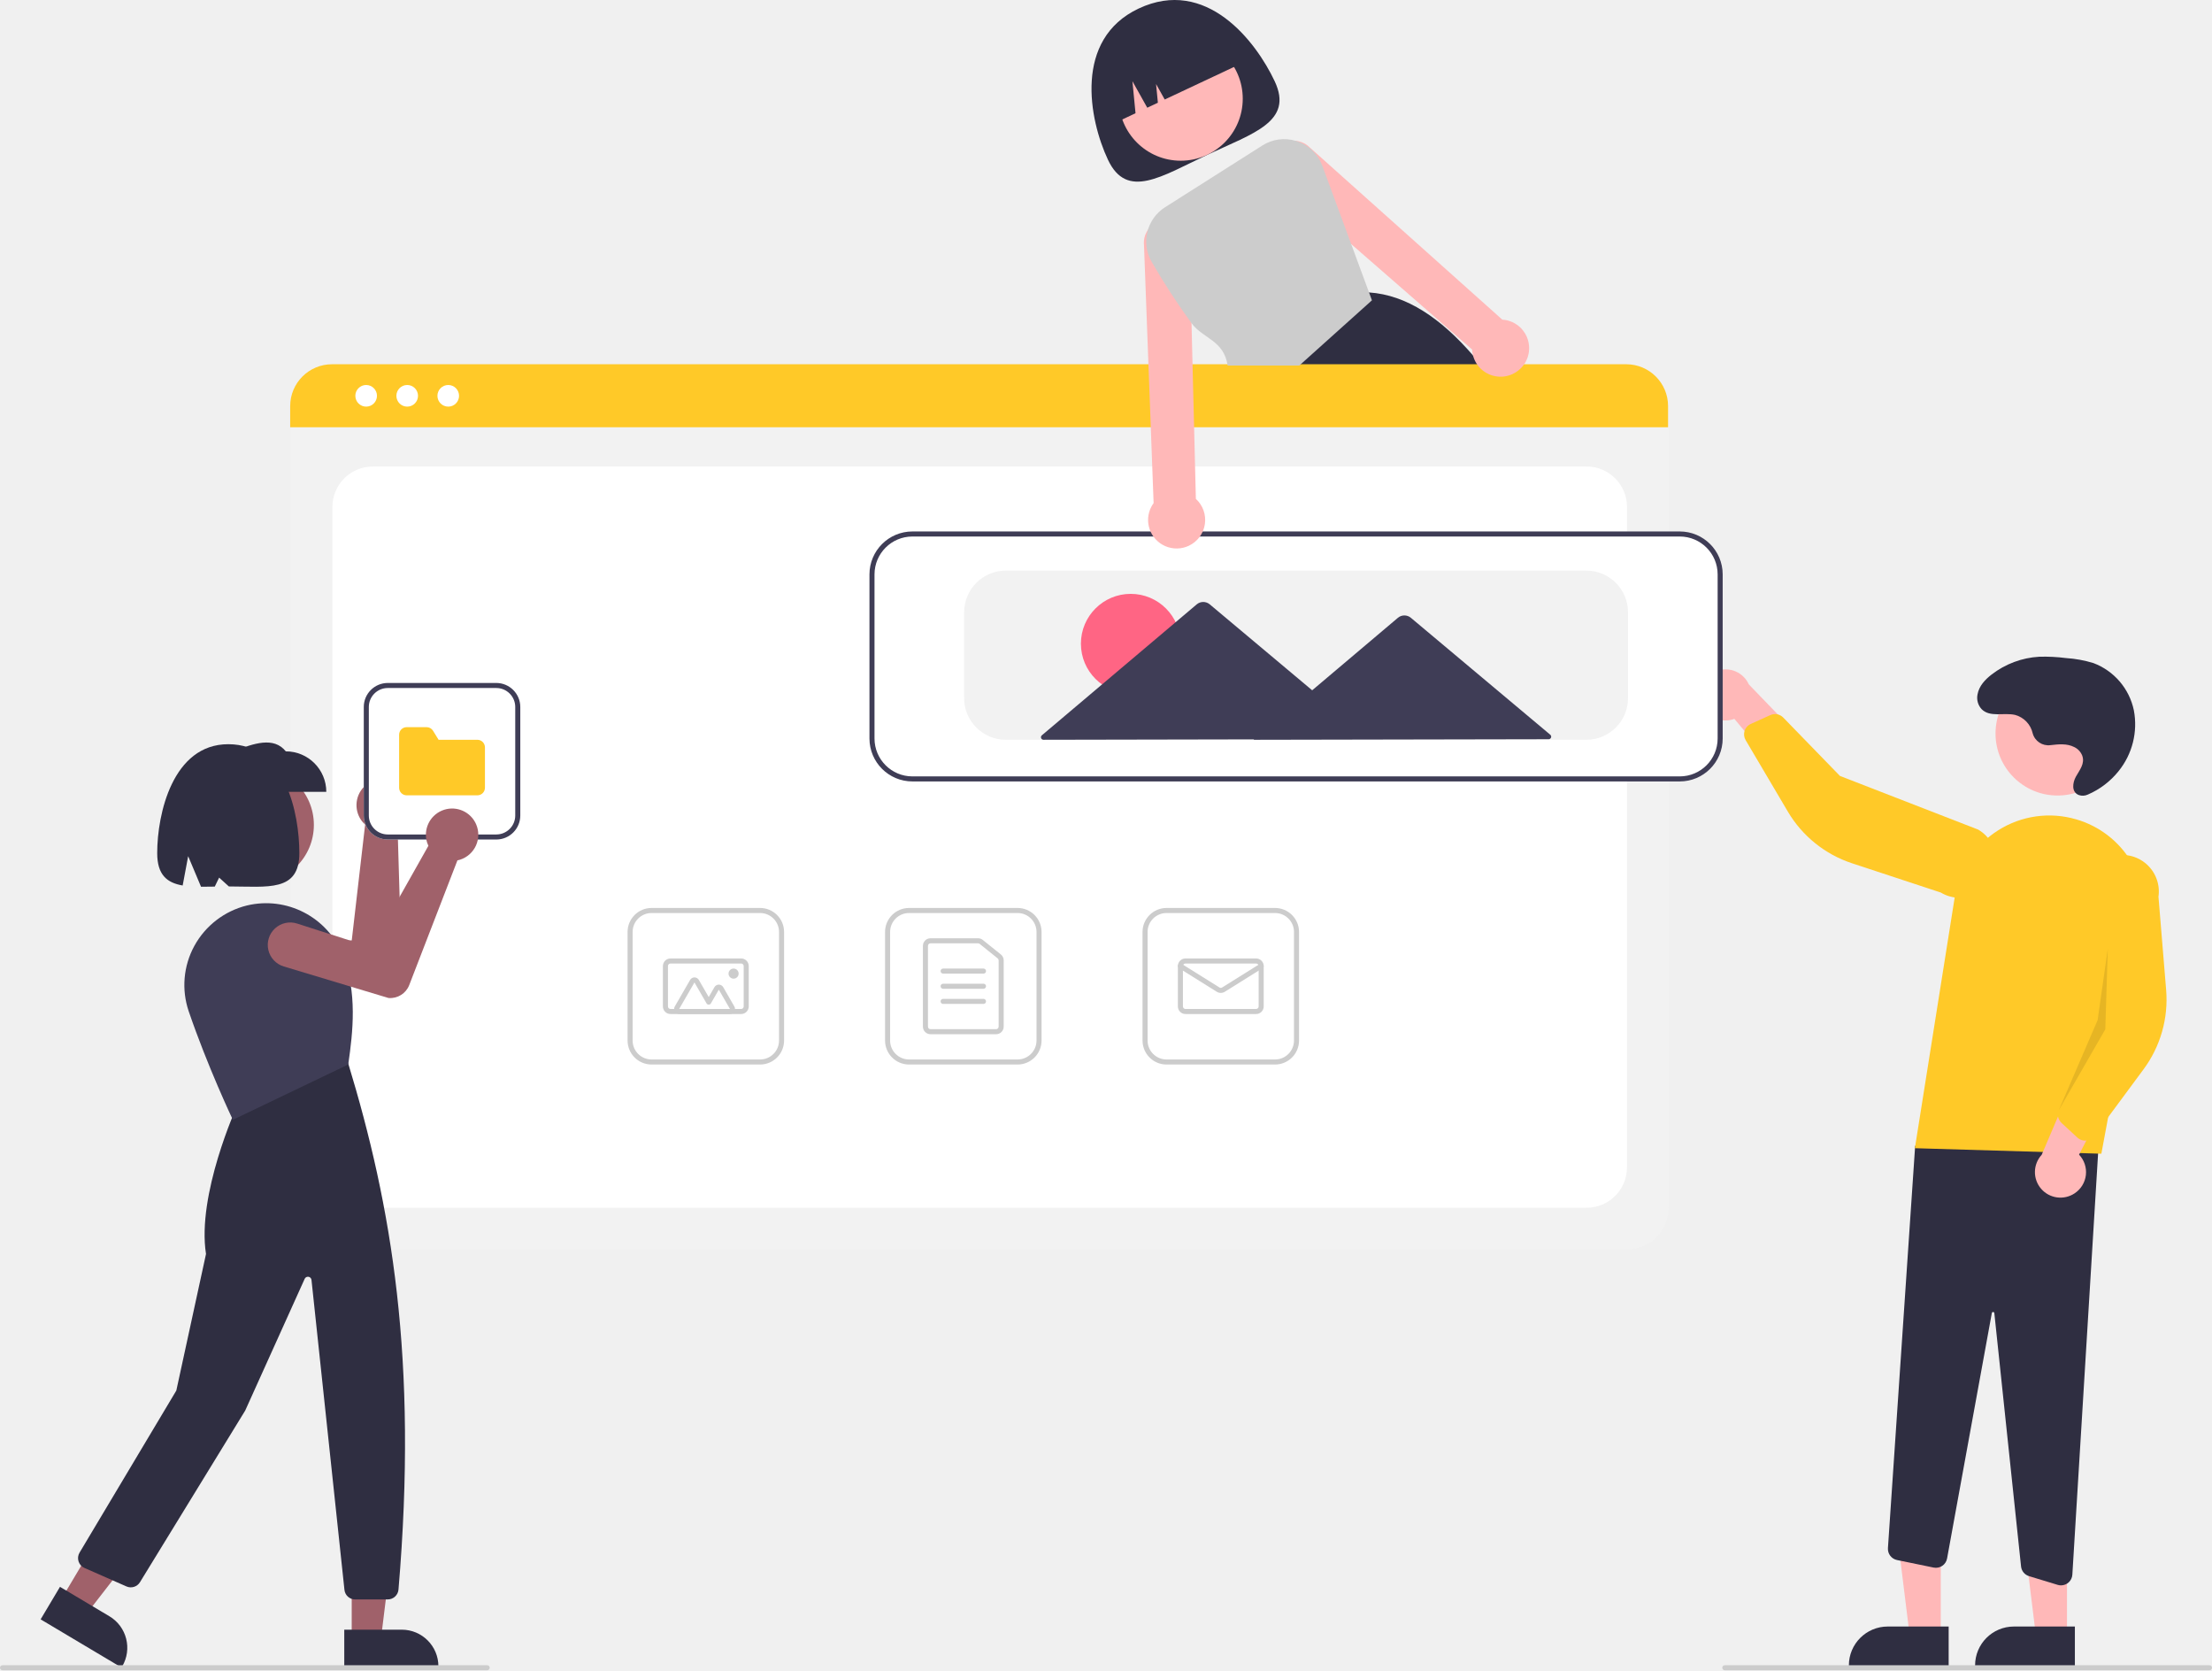
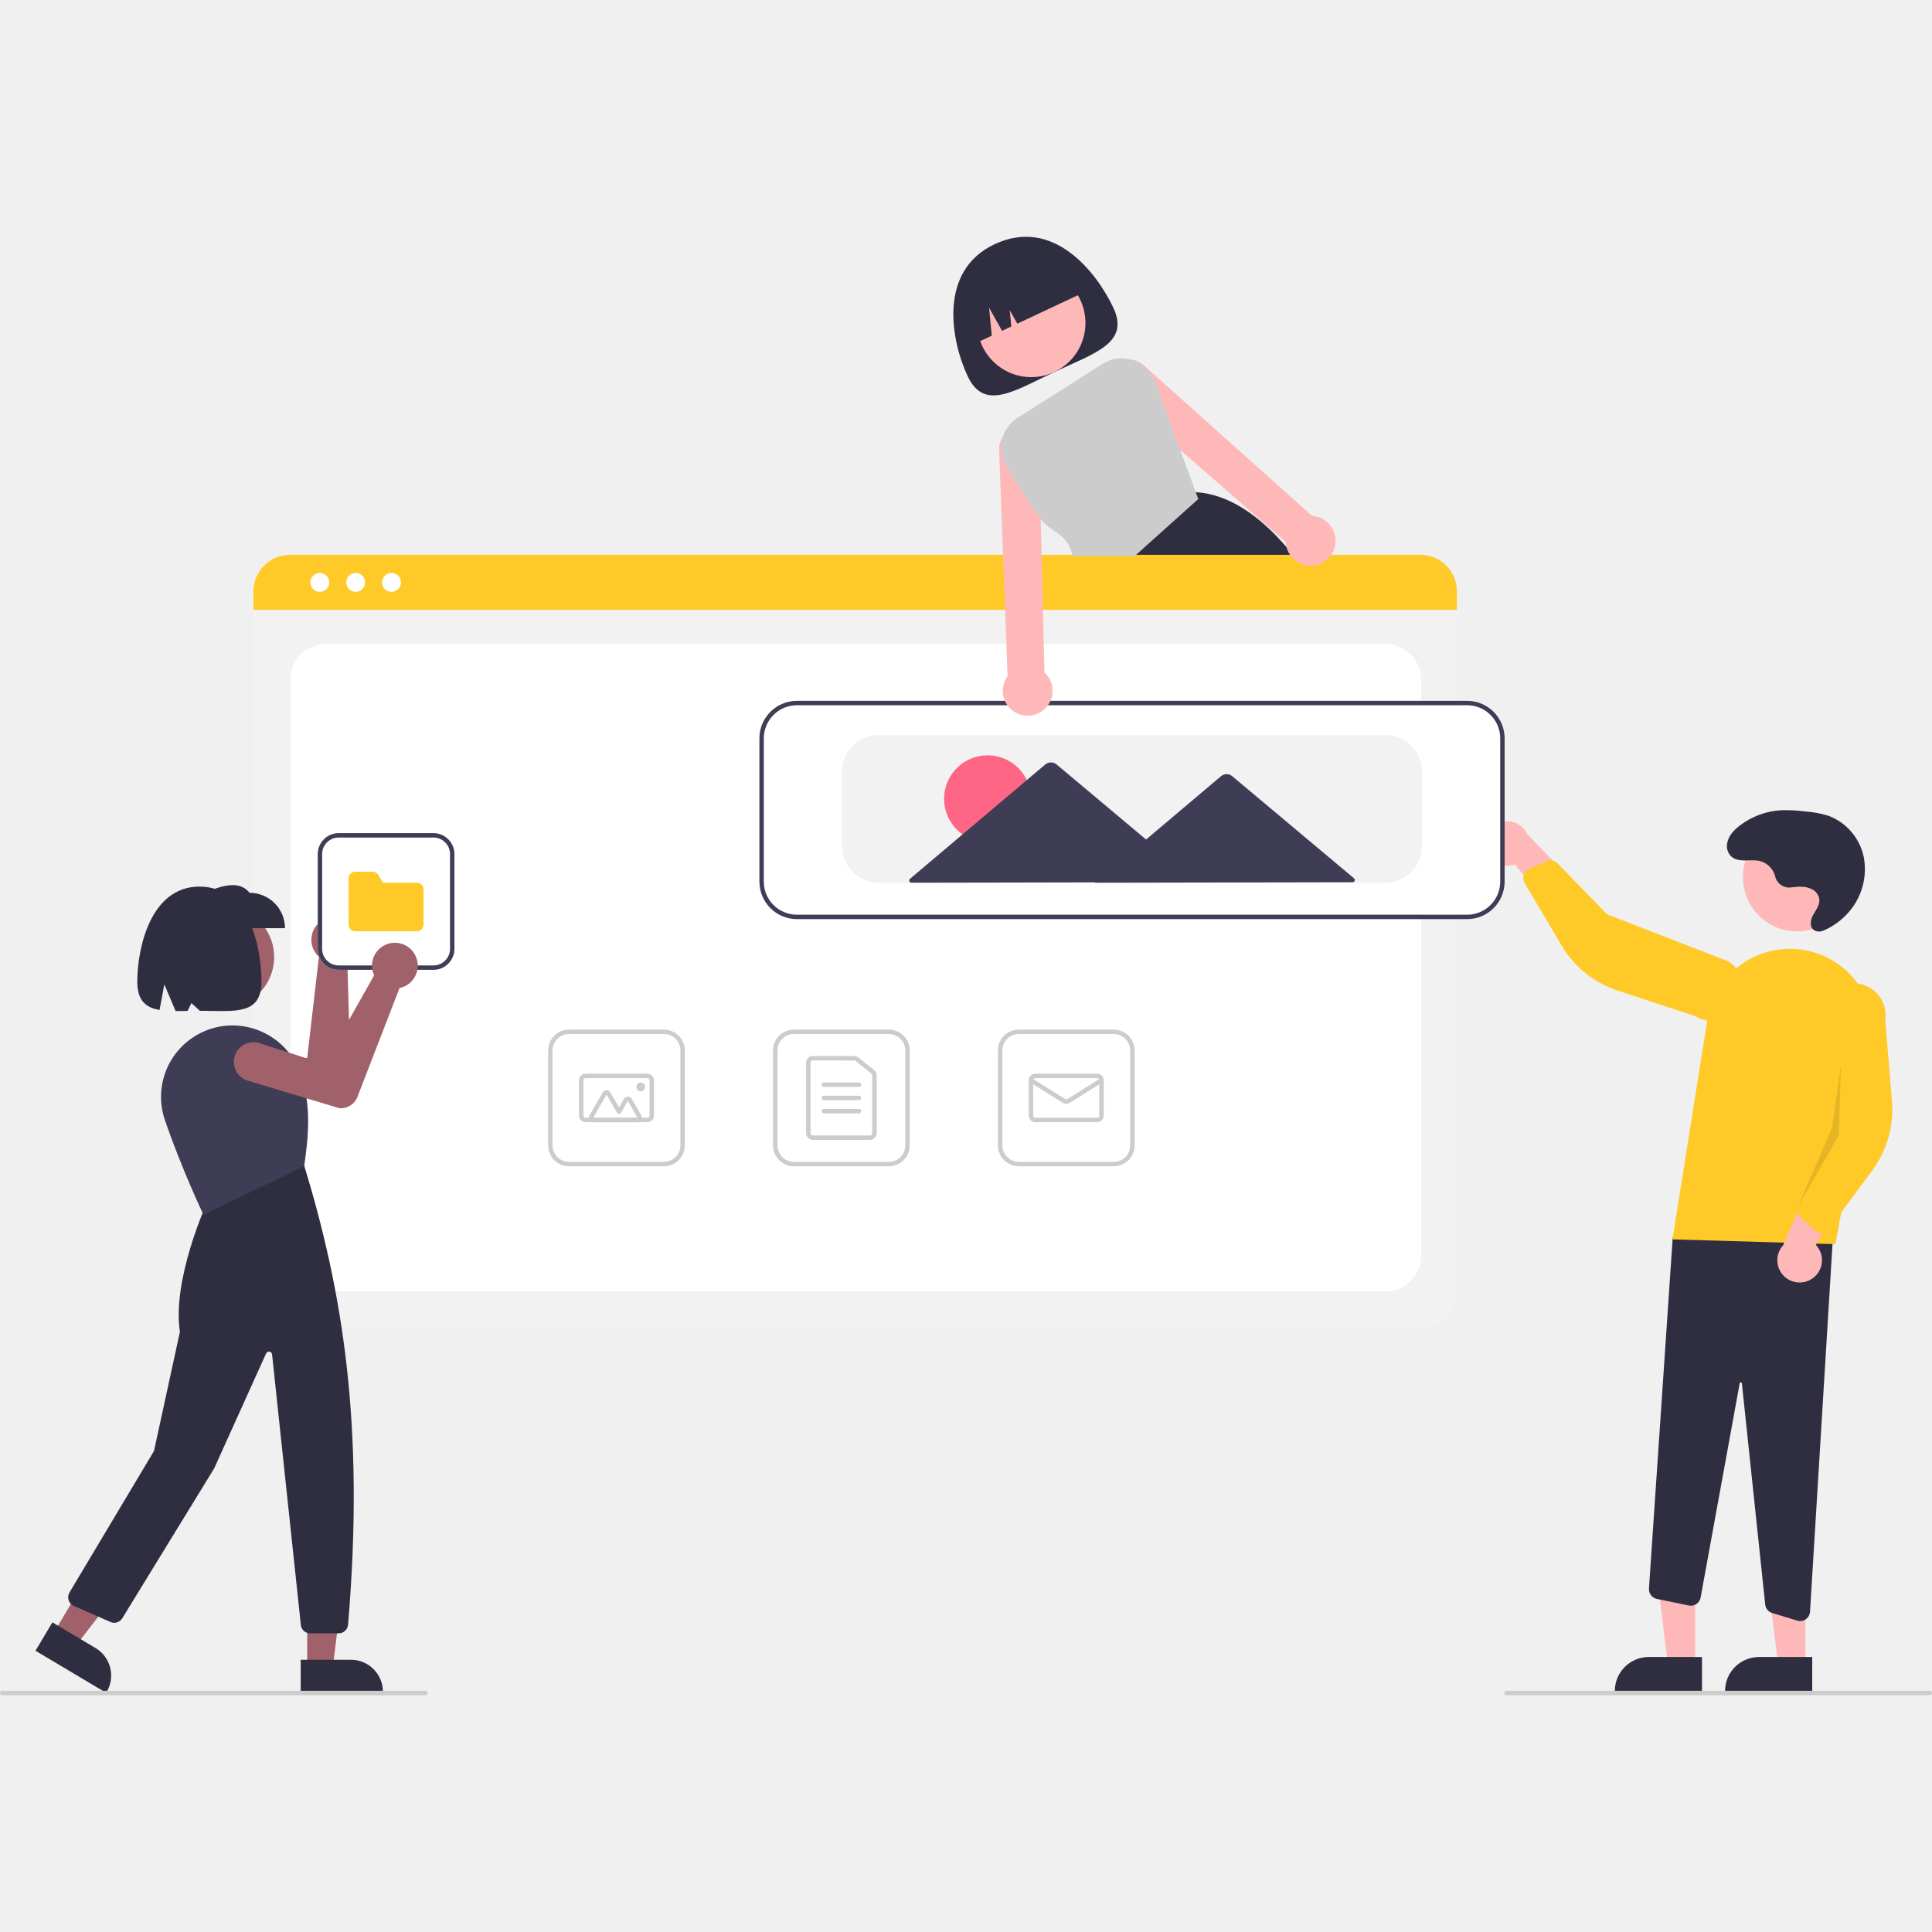
- <svg xmlns="http://www.w3.org/2000/svg" id="a27520da-4319-485c-96d7-e776d7397e13" data-name="Layer 1" width="876.272" height="661.473" viewBox="0 0 876.272 661.473">
+ <svg xmlns="http://www.w3.org/2000/svg" id="a27520da-4319-485c-96d7-e776d7397e13" data-name="Layer 1" width="500" height="500" viewBox="0 0 876.272 661.473">
  <path d="M685.834,138.655c7.516,15.995-8.411,20.526-26.655,29.099s-31.898,17.942-39.414,1.947-13.615-47.743,12.195-59.871C658.66,97.284,678.318,122.659,685.834,138.655Z" transform="translate(-180.8642 -106.4605)" fill="#2f2e41" />
  <circle cx="467.746" cy="39.089" r="24.561" fill="#ffb8b8" />
  <path d="M770.29,254.473c-.85-1.11-1.7-2.2-2.56-3.26q-1.665-2.07-3.35-4.01c-12.73-14.69-26.27-23.94-41.18-24.93h-.02l-.22-.02-29.71,28.96-10.1,9.84.22.54,5.45,13.57h95.49A234.834,234.834,0,0,0,770.29,254.473Z" transform="translate(-180.8642 -106.4605)" fill="#2f2e41" />
  <path d="M621.902,155.438l0,0,8.792-4.131-1.225-12.683,5.879,10.496,4.202-1.975-.714-7.399,3.43,6.123,31.224-14.673,0,0a26,26,0,0,0-34.589-12.474l-4.525,2.126A26,26,0,0,0,621.902,155.438Z" transform="translate(-180.8642 -106.4605)" fill="#2f2e41" />
  <path d="M825.39,601.261H312.552a16.519,16.519,0,0,1-16.5-16.5V276.607a12.102,12.102,0,0,1,12.088-12.088H829.593a12.311,12.311,0,0,1,12.297,12.297V584.761A16.519,16.519,0,0,1,825.39,601.261Z" transform="translate(-180.8642 -106.4605)" fill="#f2f2f2" />
  <path d="M328.552,584.761h480.839a16,16,0,0,0,16-16V307.213a16,16,0,0,0-16-16H328.552a16,16,0,0,0-16,16V568.761A16,16,0,0,0,328.552,584.761Z" transform="translate(-180.8642 -106.4605)" fill="#fff" />
  <path d="M841.66,275.663H295.82v-8.4a16.574,16.574,0,0,1,16.56-16.55H825.1a16.574,16.574,0,0,1,16.56,16.55Z" transform="translate(-180.8642 -106.4605)" fill="#ffc928" />
  <circle cx="145.051" cy="156.752" r="4.283" fill="#fff" />
  <circle cx="161.31" cy="156.752" r="4.283" fill="#fff" />
  <circle cx="177.569" cy="156.752" r="4.283" fill="#fff" />
  <path d="M583.974,528.04h-43a9.511,9.511,0,0,1-9.5-9.5v-43a9.511,9.511,0,0,1,9.5-9.5h43a9.511,9.511,0,0,1,9.5,9.5v43A9.511,9.511,0,0,1,583.974,528.04Zm-43-60a7.508,7.508,0,0,0-7.5,7.5v43a7.508,7.508,0,0,0,7.5,7.5h43a7.508,7.508,0,0,0,7.5-7.5v-43a7.508,7.508,0,0,0-7.5-7.5Z" transform="translate(-180.8642 -106.4605)" fill="#ccc" />
  <path d="M575.474,516.04h-26a3.003,3.003,0,0,1-3-3v-32a3.003,3.003,0,0,1,3-3h18.839a3.007,3.007,0,0,1,1.879.662l7.16,5.754a2.984,2.984,0,0,1,1.121,2.338v26.246A3.003,3.003,0,0,1,575.474,516.04Zm-26-36a1.001,1.001,0,0,0-1,1v32a1.001,1.001,0,0,0,1,1h26a1.001,1.001,0,0,0,1-1v-26.246a.995.995,0,0,0-.374-.779l-7.161-5.754a1.002,1.002,0,0,0-.626-.22Z" transform="translate(-180.8642 -106.4605)" fill="#ccc" />
  <path d="M570.474,492.04h-16a1,1,0,0,1,0-2h16a1,1,0,0,1,0,2Z" transform="translate(-180.8642 -106.4605)" fill="#ccc" />
  <path d="M570.474,498.04h-16a1,1,0,0,1,0-2h16a1,1,0,0,1,0,2Z" transform="translate(-180.8642 -106.4605)" fill="#ccc" />
  <path d="M570.474,504.04h-16a1,1,0,0,1,0-2h16a1,1,0,0,1,0,2Z" transform="translate(-180.8642 -106.4605)" fill="#ccc" />
  <path d="M685.974,528.04h-43a9.511,9.511,0,0,1-9.5-9.5v-43a9.511,9.511,0,0,1,9.5-9.5h43a9.511,9.511,0,0,1,9.5,9.5v43A9.511,9.511,0,0,1,685.974,528.04Zm-43-60a7.508,7.508,0,0,0-7.5,7.5v43a7.508,7.508,0,0,0,7.5,7.5h43a7.508,7.508,0,0,0,7.5-7.5v-43a7.508,7.508,0,0,0-7.5-7.5Z" transform="translate(-180.8642 -106.4605)" fill="#ccc" />
  <path d="M678.474,508.04h-28a3.003,3.003,0,0,1-3-3v-16a3.003,3.003,0,0,1,3-3h28a3.003,3.003,0,0,1,3,3v16A3.003,3.003,0,0,1,678.474,508.04Zm-28-20a1.001,1.001,0,0,0-1,1v16a1.001,1.001,0,0,0,1,1h28a1.001,1.001,0,0,0,1-1v-16a1.001,1.001,0,0,0-1-1Z" transform="translate(-180.8642 -106.4605)" fill="#ccc" />
  <path d="M664.474,499.678a3.003,3.003,0,0,1-1.59-.453l-14.94-9.337a1,1,0,0,1,1.061-1.696l14.94,9.337a1.006,1.006,0,0,0,1.06,0l14.939-9.337a1,1,0,0,1,1.061,1.696l-14.939,9.337A3.004,3.004,0,0,1,664.474,499.678Z" transform="translate(-180.8642 -106.4605)" fill="#ccc" />
  <path d="M481.974,528.04h-43a9.511,9.511,0,0,1-9.5-9.5v-43a9.511,9.511,0,0,1,9.5-9.5h43a9.511,9.511,0,0,1,9.5,9.5v43A9.511,9.511,0,0,1,481.974,528.04Zm-43-60a7.508,7.508,0,0,0-7.5,7.5v43a7.508,7.508,0,0,0,7.5,7.5h43a7.508,7.508,0,0,0,7.5-7.5v-43a7.508,7.508,0,0,0-7.5-7.5Z" transform="translate(-180.8642 -106.4605)" fill="#ccc" />
  <path d="M474.474,508.04h-28a3.003,3.003,0,0,1-3-3v-16a3.003,3.003,0,0,1,3-3h28a3.003,3.003,0,0,1,3,3v16A3.003,3.003,0,0,1,474.474,508.04Zm-28-20a1.001,1.001,0,0,0-1,1v16a1.001,1.001,0,0,0,1,1h28a1.001,1.001,0,0,0,1-1v-16a1.001,1.001,0,0,0-1-1Z" transform="translate(-180.8642 -106.4605)" fill="#ccc" />
  <path d="M470.036,508.04h-20.124a2,2,0,0,1-1.732-3l6.062-10.5a2,2,0,0,1,3.464,0l3.915,6.781,2.268-3.929a2,2,0,0,1,3.464,0l4.415,7.647a2,2,0,0,1-1.732,3Zm0-2h0l-4.415-7.647-3.134,5.429a1.0 1,0,0,1-.866.5h0a1.0 1,0,0,1-.866-.5l-4.781-8.281-6.062,10.5Z" transform="translate(-180.8642 -106.4605)" fill="#ccc" />
  <circle cx="290.61" cy="385.579" r="2" fill="#ccc" />
  <polygon points="768.825 648.15 756.565 648.149 750.733 600.861 768.827 600.862 768.825 648.15" fill="#ffb8b8" />
  <path d="M952.816,766.494l-39.531-.001v-.5a15.386,15.386,0,0,1,15.386-15.386h.001l24.144.001Z" transform="translate(-180.8642 -106.4605)" fill="#2f2e41" />
  <polygon points="818.825 648.15 806.565 648.149 800.733 600.861 818.827 600.862 818.825 648.15" fill="#ffb8b8" />
  <path d="M1002.816,766.494l-39.531-.001v-.5a15.386,15.386,0,0,1,15.386-15.386h.001l24.144.001Z" transform="translate(-180.8642 -106.4605)" fill="#2f2e41" />
  <path d="M996.014,734.111l-11.354-3.454a4.493,4.493,0,0,1-3.166-3.833L970.908,626.498a.48.48,0,0,0-.479-.447.469.469,0,0,0-.51.409l-17.731,97.199a4.5,4.5,0,0,1-5.335,3.6L932.342,724.269a4.516,4.516,0,0,1-3.582-4.712l10.785-159.312,73.138-7.892-10.868,177.727a4.505,4.505,0,0,1-4.484,4.228A4.526,4.526,0,0,1,996.014,734.111Z" transform="translate(-180.8642 -106.4605)" fill="#2f2e41" />
  <circle cx="815.08" cy="290.487" r="24.561" fill="#ffb8b8" />
  <path d="M939.433,561.18l15.858-99.851a37.857,37.857,0,0,1,48.005-30.399h0a37.743,37.743,0,0,1,26.601,43.262l-16.591,89.172Z" transform="translate(-180.8642 -106.4605)" fill="#ffc928" />
  <path d="M1002.725,579.046a10.056,10.056,0,0,0,1.747-15.32l16.396-31.751-18.465,1.97-12.739,29.849a10.11,10.11,0,0,0,13.061,15.251Z" transform="translate(-180.8642 -106.4605)" fill="#ffb8b8" />
  <path d="M1006.236,558.126a4.506,4.506,0,0,1-2.426-1.151l-6.273-5.797a4.515,4.515,0,0,1-1.092-5.054l12.537-29.718-1.779-58.72a14.497,14.497,0,1,1,28.727,3.919l3.041,36.912a46.373,46.373,0,0,1-8.938,31.397l-19.552,26.432a4.505,4.505,0,0,1-3.195,1.804A4.455,4.455,0,0,1,1006.236,558.126Z" transform="translate(-180.8642 -106.4605)" fill="#ffc928" />
  <path d="M854.505,383.566a10.056,10.056,0,0,0,13.426,7.582l22.846,27.478,5.385-17.772-22.52-23.369a10.11,10.11,0,0,0-19.137,6.081Z" transform="translate(-180.8642 -106.4605)" fill="#ffb8b8" />
  <path d="M872.401,394.955a4.506,4.506,0,0,1,2.006-1.786l7.784-3.517a4.515,4.515,0,0,1,5.08.965l22.478,23.132,54.766,21.257a14.497,14.497,0,1,1-14.809,24.926l-35.177-11.592a46.374,46.374,0,0,1-25.427-20.472l-16.717-28.31a4.505,4.505,0,0,1-.415-3.646A4.454,4.454,0,0,1,872.401,394.955Z" transform="translate(-180.8642 -106.4605)" fill="#ffc928" />
  <polygon points="835.002 375.652 834.002 407.652 815.58 439.663 830.962 403.99 835.002 375.652" opacity="0.1" />
  <path d="M993.13,401.563a6.423,6.423,0,0,1-7.031-4.702,9.764,9.764,0,0,0-6.951-7.274c-4.505-1.029-10.012,1.091-13.314-2.322a6.637,6.637,0,0,1-1.575-5.842c.608-3.317,2.981-5.823,5.563-7.827a34.062,34.062,0,0,1,18.866-7.051,67.677,67.677,0,0,1,10.621.528,47.009,47.009,0,0,1,10.864,1.985,25.576,25.576,0,0,1,16.002,18.68,29.528,29.528,0,0,1-6.057,24.13,31.702,31.702,0,0,1-12.161,9.259,4.744,4.744,0,0,1-3.606.183c-2.957-1.176-2.474-4.839-1.126-7.283,1.443-2.615,3.663-5.146,2.503-8.329a6.302,6.302,0,0,0-3.127-3.366c-2.94-1.499-6.228-1.145-9.389-.78Z" transform="translate(-180.8642 -106.4605)" fill="#2f2e41" />
  <path d="M846.297,415.433h-304a16.519,16.519,0,0,1-16.5-16.5v-65a16.519,16.519,0,0,1,16.5-16.5h304a16.519,16.519,0,0,1,16.5,16.5v65A16.519,16.519,0,0,1,846.297,415.433Z" transform="translate(-180.8642 -106.4605)" fill="#fff" />
  <path d="M846.297,415.933h-304a17.019,17.019,0,0,1-17-17v-65a17.019,17.019,0,0,1,17-17h304a17.019,17.019,0,0,1,17,17v65A17.019,17.019,0,0,1,846.297,415.933Zm-304-97a15.017,15.017,0,0,0-15,15v65a15.017,15.017,0,0,0,15,15h304a15.017,15.017,0,0,0,15-15v-65a15.017,15.017,0,0,0-15-15Z" transform="translate(-180.8642 -106.4605)" fill="#3f3d56" />
  <path d="M809.297,399.433h-230a16.519,16.519,0,0,1-16.5-16.5v-34a16.519,16.519,0,0,1,16.5-16.5h230a16.519,16.519,0,0,1,16.5,16.5v34A16.519,16.519,0,0,1,809.297,399.433Z" transform="translate(-180.8642 -106.4605)" fill="#f2f2f2" />
  <circle cx="447.928" cy="254.915" r="19.732" fill="#ff6584" />
  <path d="M795.004,397.442l-27.853-23.36-27.372-22.956a4,4,0,0,0-5.153.01l-27.283,23.062-6.664,5.633-10.048-8.427-30.537-25.611a4,4,0,0,0-5.152.01l-30.438,25.728-30.917,26.133a1.0 1,0,0,0,.647,1.764l63.387-.122,20.064-.039-.196.166,59.808-.115,57.067-.11A1.0 1,0,0,0,795.004,397.442Z" transform="translate(-180.8642 -106.4605)" fill="#3f3d56" />
  <path d="M1056.136,767.933h-192a1,1,0,0,1,0-2h192a1,1,0,0,1,0,2Z" transform="translate(-180.8642 -106.4605)" fill="#ccc" />
  <path d="M784.92,238.373a11.221,11.221,0,0,0-7.25-5.1,10.301,10.301,0,0,0-1.66-.21l-76.19-68.12a9.015,9.015,0,0,0-5.63-2.69,7.67,7.67,0,0,0-1.27-.04,9.055,9.055,0,0,0-5.96,15.48l29.17,25.43,47.9,41.75a11.916,11.916,0,0,0,.35,2.33,11.266,11.266,0,0,0,9.67,8.37,11.092,11.092,0,0,0,6.05-1,11.407,11.407,0,0,0,3.88-2.97c.11-.13.21-.25.31-.39a11.293,11.293,0,0,0,.63-12.84Z" transform="translate(-180.8642 -106.4605)" fill="#ffb8b8" />
  <path d="M654.6,304.023l-.71-28.86-.6-23.95-.41-16.76-.81-32.67a9.046,9.046,0,0,0-15.71-5.25,6.923,6.923,0,0,0-.75.96,8.936,8.936,0,0,0-1.56,6.05l1.78,47.67.89,23.95,1.14,30.55a12.047,12.047,0,0,0-.89,1.41,11.248,11.248,0,0,0-.71,8.84,11.311,11.311,0,0,0,15.56,6.63,11.301,11.301,0,0,0,2.78-18.57Z" transform="translate(-180.8642 -106.4605)" fill="#ffb8b8" />
  <path d="M723.201,222.273l-7.07-19.15-11.44-31.02a16.006,16.006,0,0,0-9.95-9.68c-.18-.06-.37-.12-.55-.17a15.984,15.984,0,0,0-13.24,1.82l-38.53,24.44a16.093,16.093,0,0,0-5.27,21.75,276.323,276.323,0,0,0,15.73,24.19c4.49,6.11,12.85,6.76,14.3,16.76h28.41l28.76-25.82Z" transform="translate(-180.8642 -106.4605)" fill="#ccc" />
  <circle cx="101.165" cy="326.682" r="23.172" fill="#a0616a" />
  <path d="M338.916,417.193q.343.273.664.578a10.38,10.38,0,0,1-.417,15.484,9.722,9.722,0,0,1-.814.613l1.568,52.945a8.061,8.061,0,0,1-5.545,7.867l-.096.021-42.989,4.578a8.899,8.899,0,1,1-1.722-17.713l30.644-2.699,5.3-45.851a9.876,9.876,0,0,1-.972-.99,10.38,10.38,0,0,1,14.378-14.833Z" transform="translate(-180.8642 -106.4605)" fill="#a0616a" />
  <polygon points="139.328 649.174 150.895 649.174 156.397 604.561 139.326 604.561 139.328 649.174" fill="#a0616a" />
  <path d="M317.242,751.858l22.778-.001h.001a14.516,14.516,0,0,1,14.516,14.516v.472l-37.294.001Z" transform="translate(-180.8642 -106.4605)" fill="#2f2e41" />
  <polygon points="24.366 633.182 34.304 639.099 61.857 603.582 47.189 594.849 24.366 633.182" fill="#a0616a" />
  <path d="M204.627,734.889l19.572,11.653.001 0a14.516,14.516,0,0,1,5.046,19.899l-.241.405L196.96,747.767Z" transform="translate(-180.8642 -106.4605)" fill="#2f2e41" />
  <path d="M334.488,739.877H321.536a4.238,4.238,0,0,1-4.221-3.797L304.258,613.343a1.415,1.415,0,0,0-2.697-.433l-23.555,52.159-41.704,68.003a4.266,4.266,0,0,1-5.329,1.666l-16.66-7.33a4.247,4.247,0,0,1-1.935-6.064l38.337-64.192,11.758-54.085c-3.698-23.455,12.155-58.326,12.316-58.676l.079-.17,43.668-17.068.219.268c17.221,56.514,27.715,117.332,19.967,208.568A4.274,4.274,0,0,1,334.488,739.877Z" transform="translate(-180.8642 -106.4605)" fill="#2f2e41" />
  <path d="M273.107,549.934l-.203-.427c-.097-.205-9.807-20.684-17.292-42.571a32.285,32.285,0,0,1,2.239-25.873,32.637,32.637,0,0,1,20.813-16.004h0A32.677,32.677,0,0,1,316.591,484.627c5.937,14.847,4.045,30.695,2.264,43.157l-.035.25-.227.109Z" transform="translate(-180.8642 -106.4605)" fill="#3f3d56" />
  <path d="M310.124,420.054H273.33V404.015c8.076-3.208,15.978-5.937,20.756,0a16.038,16.038,0,0,1,16.038,16.038Z" transform="translate(-180.8642 -106.4605)" fill="#2f2e41" />
  <path d="M271.293,401.185c-21.996,0-28.153,27.571-28.153,43.126,0,8.674,3.923,11.777,10.088,12.827l2.177-11.611,5.099,12.111c1.732.009,3.551-.025,5.437-.06l1.729-3.56,3.855,3.496c15.441.023,27.921,2.274,27.921-13.203C299.445,428.756,294.046,401.185,271.293,401.185Z" transform="translate(-180.8642 -106.4605)" fill="#2f2e41" />
  <path d="M373.864,767.933h-192a1,1,0,1,1,0-2h192a1,1,0,0,1,0,2Z" transform="translate(-180.8642 -106.4605)" fill="#ccc" />
  <path d="M377.474,438.933h-43a9.511,9.511,0,0,1-9.5-9.5v-43a9.511,9.511,0,0,1,9.5-9.5h43a9.511,9.511,0,0,1,9.5,9.5v43A9.511,9.511,0,0,1,377.474,438.933Z" transform="translate(-180.8642 -106.4605)" fill="#fff" />
  <path d="M377.474,438.933h-43a9.511,9.511,0,0,1-9.5-9.5v-43a9.511,9.511,0,0,1,9.5-9.5h43a9.511,9.511,0,0,1,9.5,9.5v43A9.511,9.511,0,0,1,377.474,438.933Zm-43-60a7.508,7.508,0,0,0-7.5,7.5v43a7.508,7.508,0,0,0,7.5,7.5h43a7.508,7.508,0,0,0,7.5-7.5v-43a7.508,7.508,0,0,0-7.5-7.5Z" transform="translate(-180.8642 -106.4605)" fill="#3f3d56" />
  <path d="M369.974,421.433h-28a3.003,3.003,0,0,1-3-3v-21a3.003,3.003,0,0,1,3-3h7.882a2.981,2.981,0,0,1,2.555,1.427l2.198,3.573h15.364a3.003,3.003,0,0,1,3,3v16A3.003,3.003,0,0,1,369.974,421.433Z" transform="translate(-180.8642 -106.4605)" fill="#ffc928" />
  <path d="M369.064,432.042q.21.384.388.79a10.38,10.38,0,0,1-6.393,14.109,9.72,9.72,0,0,1-.988.25l-19.099,49.405a8.061,8.061,0,0,1-8.163,5.099l-.096-.018-41.397-12.462a8.899,8.899,0,1,1,5.286-16.993l29.29,9.404,22.676-40.202a9.876,9.876,0,0,1-.511-1.289,10.38,10.38,0,0,1,19.007-8.091Z" transform="translate(-180.8642 -106.4605)" fill="#a0616a" />
</svg>
